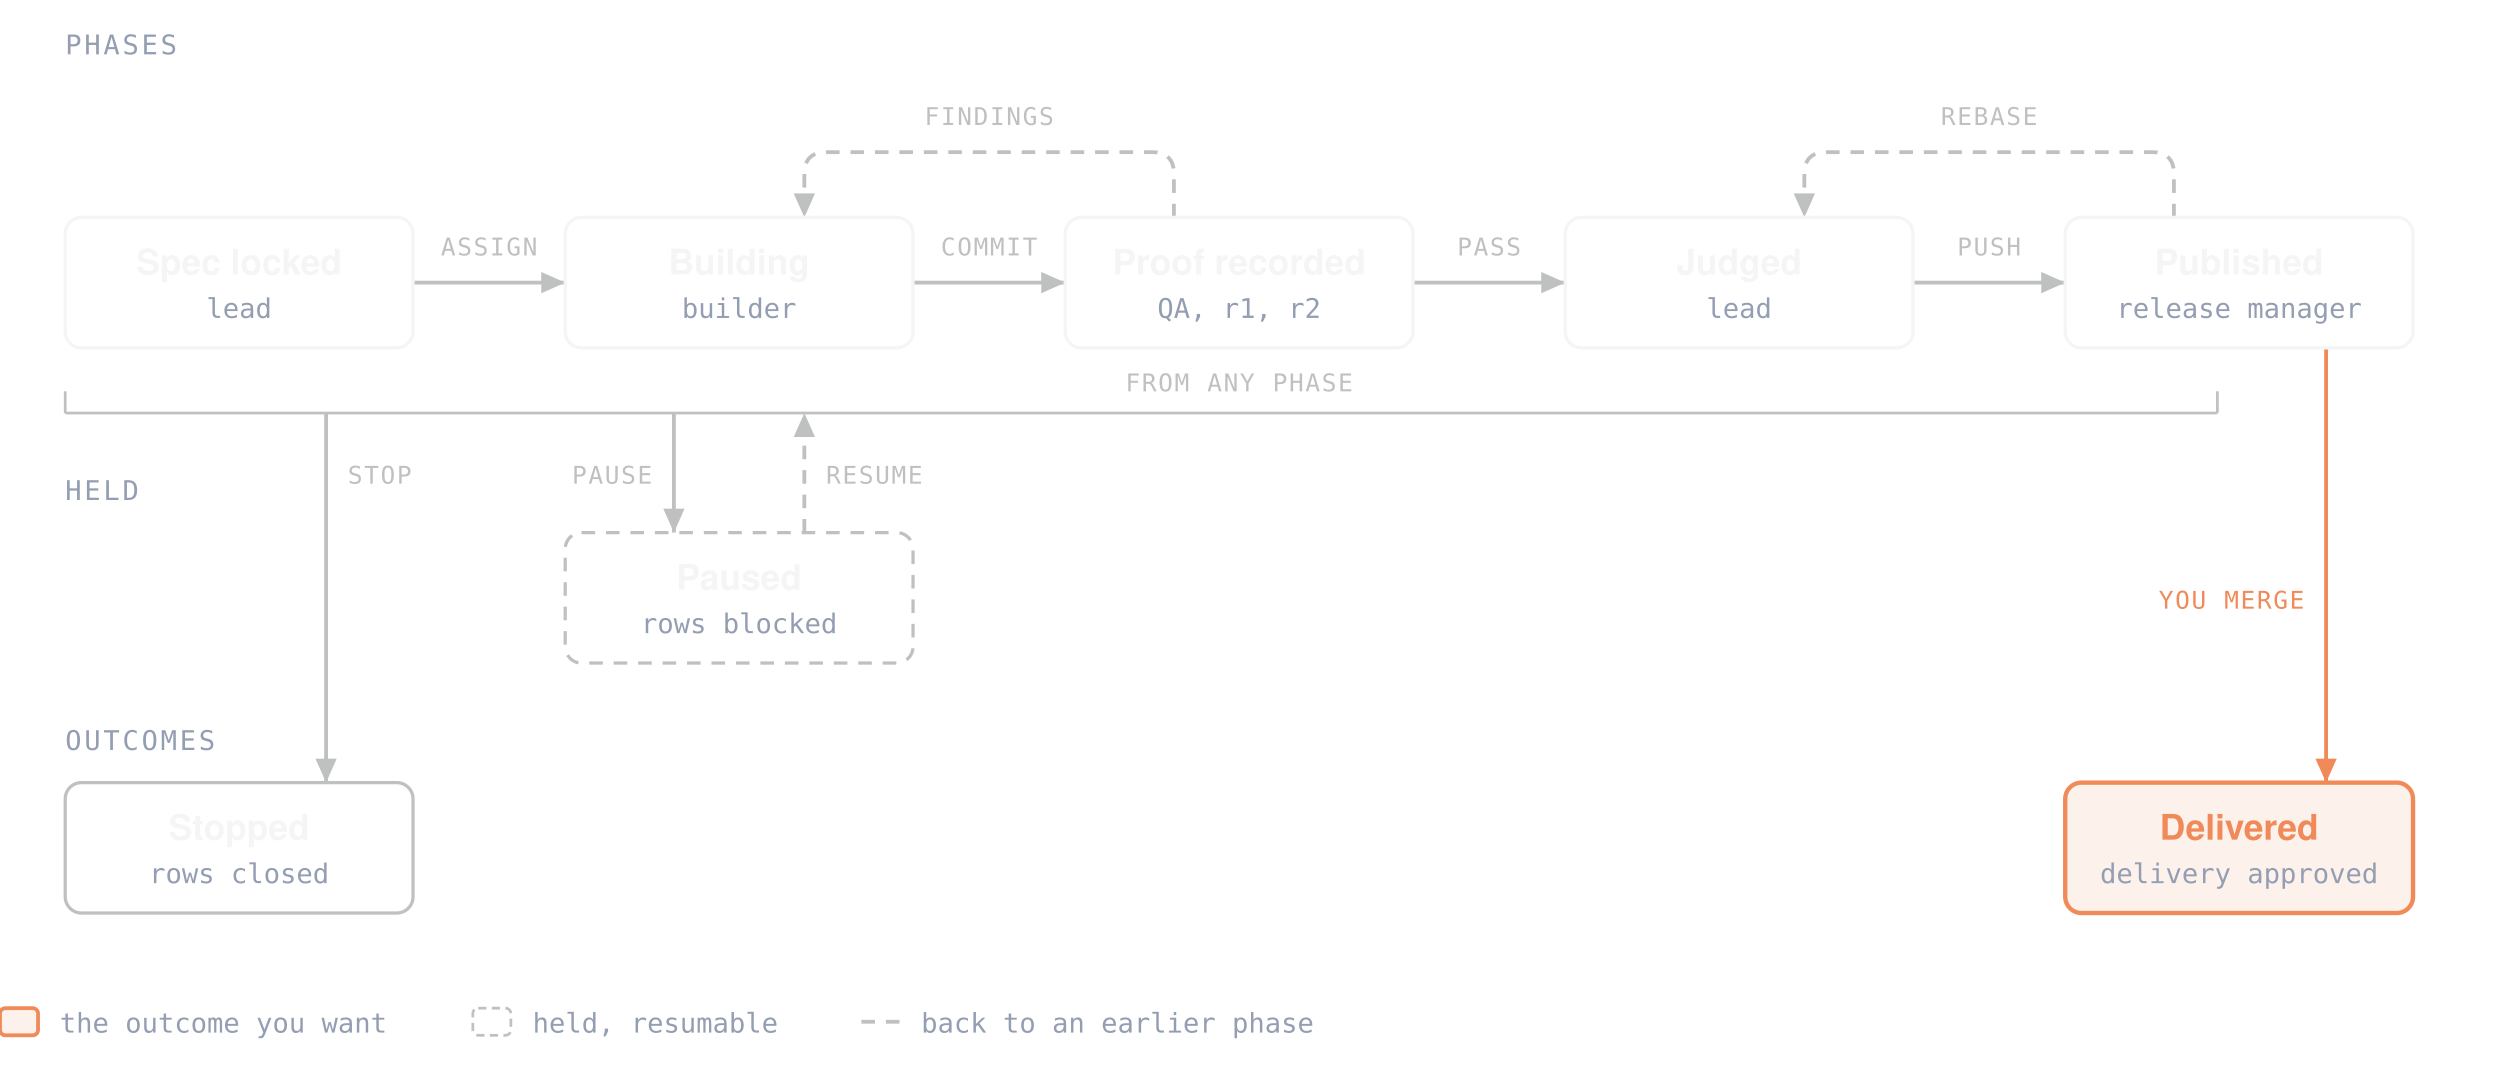
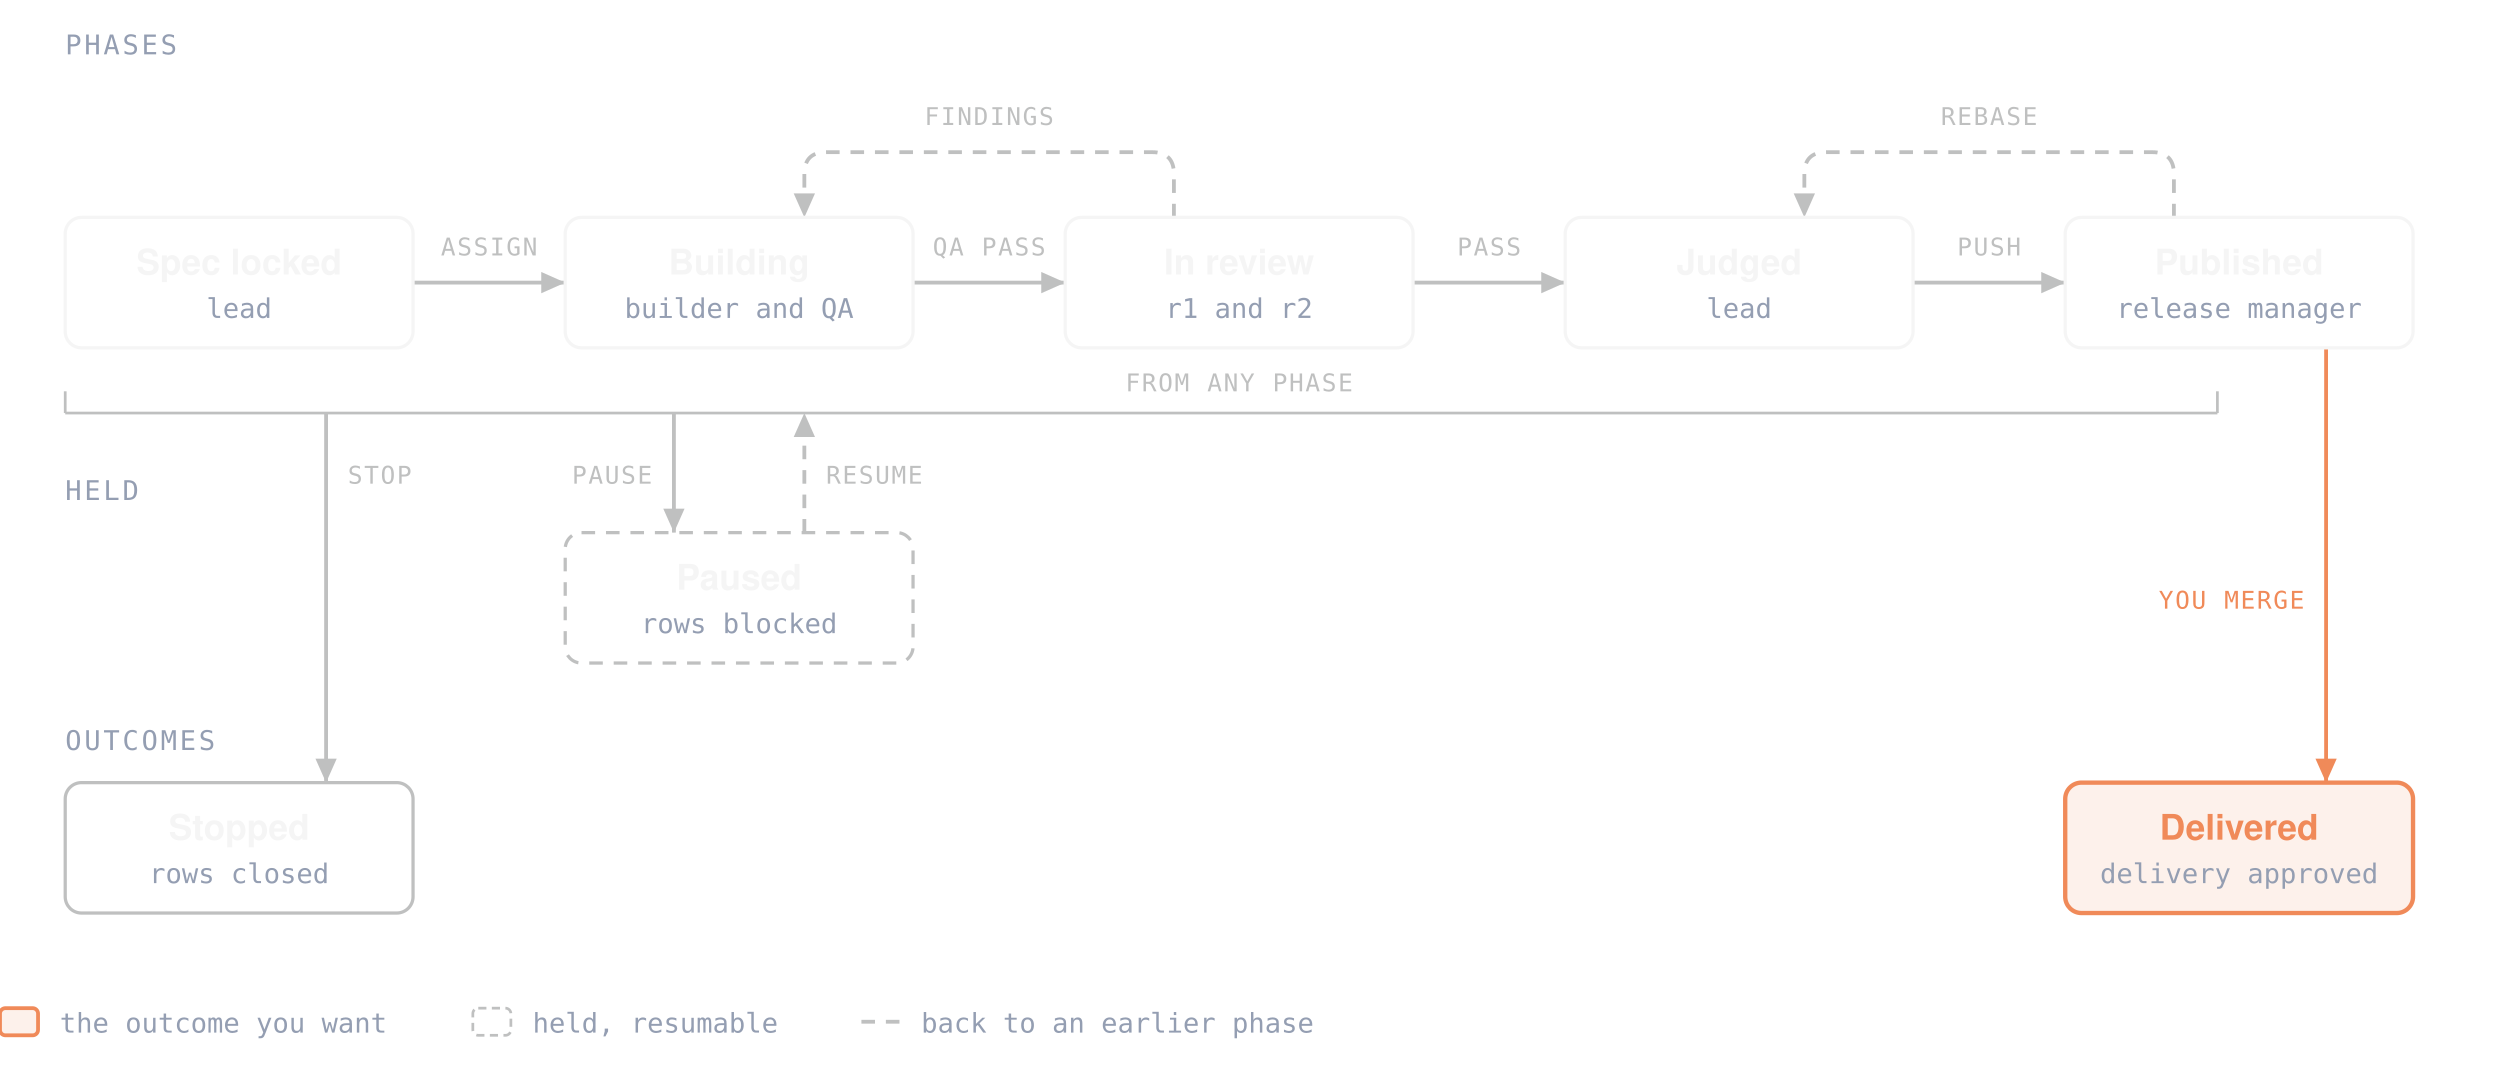
<svg xmlns="http://www.w3.org/2000/svg" viewBox="0 0 920 400" width="920" height="400" role="img" aria-labelledby="slice-lifecycle-dark-title slice-lifecycle-dark-desc">
  <defs>
    <marker id="slice-lifecycle-dark-arrow-muted" viewBox="0 0 10 10" refX="9" refY="5" markerWidth="7" markerHeight="7" orient="auto-start-reverse">
      <path d="M0,1 L9,5 L0,9 z" fill="#bfc0c0" />
    </marker>
    <marker id="slice-lifecycle-dark-arrow-accent" viewBox="0 0 10 10" refX="9" refY="5" markerWidth="7" markerHeight="7" orient="auto-start-reverse">
      <path d="M0,1 L9,5 L0,9 z" fill="#f08a59" />
    </marker>
  </defs>
  <path d="M152,104 L208,104" fill="none" stroke="#bfc0c0" stroke-width="1.4" marker-end="url(#slice-lifecycle-dark-arrow-muted)" />
  <path d="M336,104 L392,104" fill="none" stroke="#bfc0c0" stroke-width="1.4" marker-end="url(#slice-lifecycle-dark-arrow-muted)" />
  <path d="M520,104 L576,104" fill="none" stroke="#bfc0c0" stroke-width="1.4" marker-end="url(#slice-lifecycle-dark-arrow-muted)" />
  <path d="M704,104 L760,104" fill="none" stroke="#bfc0c0" stroke-width="1.4" marker-end="url(#slice-lifecycle-dark-arrow-muted)" />
  <path d="M432,80 L432,64 Q432,56 424,56 L304,56 Q296,56 296,64 L296,80" fill="none" stroke="#bfc0c0" stroke-width="1.4" stroke-dasharray="5,4" marker-end="url(#slice-lifecycle-dark-arrow-muted)" />
  <path d="M800,80 L800,64 Q800,56 792,56 L672,56 Q664,56 664,64 L664,80" fill="none" stroke="#bfc0c0" stroke-width="1.4" stroke-dasharray="5,4" marker-end="url(#slice-lifecycle-dark-arrow-muted)" />
  <line x1="24" y1="152" x2="816" y2="152" stroke="#bfc0c0" stroke-width="1" />
  <line x1="24" y1="144" x2="24" y2="152" stroke="#bfc0c0" stroke-width="1" />
  <line x1="816" y1="144" x2="816" y2="152" stroke="#bfc0c0" stroke-width="1" />
  <path d="M248,152 L248,196" fill="none" stroke="#bfc0c0" stroke-width="1.4" marker-end="url(#slice-lifecycle-dark-arrow-muted)" />
  <path d="M296,196 L296,152" fill="none" stroke="#bfc0c0" stroke-width="1.4" stroke-dasharray="5,4" marker-end="url(#slice-lifecycle-dark-arrow-muted)" />
  <path d="M120,152 L120,288" fill="none" stroke="#bfc0c0" stroke-width="1.4" marker-end="url(#slice-lifecycle-dark-arrow-muted)" />
  <path d="M856,128 L856,288" fill="none" stroke="#f08a59" stroke-width="1.4" marker-end="url(#slice-lifecycle-dark-arrow-accent)" />
  <text x="24" y="20" font-family="'Geist Mono', ui-monospace, SFMono-Regular, Menlo, Consolas, monospace" font-size="10" font-weight="400" fill="#949eb2" text-anchor="start" letter-spacing="1">PHASES</text>
  <rect x="24" y="80" width="128" height="48" rx="6" fill="rgba(255,255,255,0.05)" stroke="#f5f5f5" stroke-width="1.2" />
  <text x="88" y="101" font-family="Geist, system-ui, -apple-system, 'Segoe UI', Helvetica, Arial, sans-serif" font-size="13" font-weight="600" fill="#f5f5f5" text-anchor="middle">Spec locked</text>
  <text x="88" y="117" font-family="'Geist Mono', ui-monospace, SFMono-Regular, Menlo, Consolas, monospace" font-size="10" font-weight="400" fill="#949eb2" text-anchor="middle">lead</text>
  <rect x="208" y="80" width="128" height="48" rx="6" fill="rgba(255,255,255,0.05)" stroke="#f5f5f5" stroke-width="1.2" />
  <text x="272" y="101" font-family="Geist, system-ui, -apple-system, 'Segoe UI', Helvetica, Arial, sans-serif" font-size="13" font-weight="600" fill="#f5f5f5" text-anchor="middle">Building</text>
-   <text x="272" y="117" font-family="'Geist Mono', ui-monospace, SFMono-Regular, Menlo, Consolas, monospace" font-size="10" font-weight="400" fill="#949eb2" text-anchor="middle">builder</text>
+   <text x="272" y="117" font-family="'Geist Mono', ui-monospace, SFMono-Regular, Menlo, Consolas, monospace" font-size="10" font-weight="400" fill="#949eb2" text-anchor="middle">builder and QA</text>
  <rect x="392" y="80" width="128" height="48" rx="6" fill="rgba(255,255,255,0.05)" stroke="#f5f5f5" stroke-width="1.2" />
-   <text x="456" y="101" font-family="Geist, system-ui, -apple-system, 'Segoe UI', Helvetica, Arial, sans-serif" font-size="13" font-weight="600" fill="#f5f5f5" text-anchor="middle">Proof recorded</text>
-   <text x="456" y="117" font-family="'Geist Mono', ui-monospace, SFMono-Regular, Menlo, Consolas, monospace" font-size="10" font-weight="400" fill="#949eb2" text-anchor="middle">QA, r1, r2</text>
+   <text x="456" y="101" font-family="Geist, system-ui, -apple-system, 'Segoe UI', Helvetica, Arial, sans-serif" font-size="13" font-weight="600" fill="#f5f5f5" text-anchor="middle">In review</text>
+   <text x="456" y="117" font-family="'Geist Mono', ui-monospace, SFMono-Regular, Menlo, Consolas, monospace" font-size="10" font-weight="400" fill="#949eb2" text-anchor="middle">r1 and r2</text>
  <rect x="576" y="80" width="128" height="48" rx="6" fill="rgba(255,255,255,0.05)" stroke="#f5f5f5" stroke-width="1.2" />
  <text x="640" y="101" font-family="Geist, system-ui, -apple-system, 'Segoe UI', Helvetica, Arial, sans-serif" font-size="13" font-weight="600" fill="#f5f5f5" text-anchor="middle">Judged</text>
  <text x="640" y="117" font-family="'Geist Mono', ui-monospace, SFMono-Regular, Menlo, Consolas, monospace" font-size="10" font-weight="400" fill="#949eb2" text-anchor="middle">lead</text>
  <rect x="760" y="80" width="128" height="48" rx="6" fill="rgba(255,255,255,0.05)" stroke="#f5f5f5" stroke-width="1.2" />
  <text x="824" y="101" font-family="Geist, system-ui, -apple-system, 'Segoe UI', Helvetica, Arial, sans-serif" font-size="13" font-weight="600" fill="#f5f5f5" text-anchor="middle">Published</text>
  <text x="824" y="117" font-family="'Geist Mono', ui-monospace, SFMono-Regular, Menlo, Consolas, monospace" font-size="10" font-weight="400" fill="#949eb2" text-anchor="middle">release manager</text>
  <text x="180" y="94" font-family="'Geist Mono', ui-monospace, SFMono-Regular, Menlo, Consolas, monospace" font-size="9" font-weight="400" fill="#bfc0c0" text-anchor="middle" letter-spacing="0.6">ASSIGN</text>
-   <text x="364" y="94" font-family="'Geist Mono', ui-monospace, SFMono-Regular, Menlo, Consolas, monospace" font-size="9" font-weight="400" fill="#bfc0c0" text-anchor="middle" letter-spacing="0.6">COMMIT</text>
+   <text x="364" y="94" font-family="'Geist Mono', ui-monospace, SFMono-Regular, Menlo, Consolas, monospace" font-size="9" font-weight="400" fill="#bfc0c0" text-anchor="middle" letter-spacing="0.6">QA PASS</text>
  <text x="548" y="94" font-family="'Geist Mono', ui-monospace, SFMono-Regular, Menlo, Consolas, monospace" font-size="9" font-weight="400" fill="#bfc0c0" text-anchor="middle" letter-spacing="0.6">PASS</text>
  <text x="732" y="94" font-family="'Geist Mono', ui-monospace, SFMono-Regular, Menlo, Consolas, monospace" font-size="9" font-weight="400" fill="#bfc0c0" text-anchor="middle" letter-spacing="0.6">PUSH</text>
  <text x="364" y="46" font-family="'Geist Mono', ui-monospace, SFMono-Regular, Menlo, Consolas, monospace" font-size="9" font-weight="400" fill="#bfc0c0" text-anchor="middle" letter-spacing="0.6">FINDINGS</text>
  <text x="732" y="46" font-family="'Geist Mono', ui-monospace, SFMono-Regular, Menlo, Consolas, monospace" font-size="9" font-weight="400" fill="#bfc0c0" text-anchor="middle" letter-spacing="0.6">REBASE</text>
  <text x="456" y="144" font-family="'Geist Mono', ui-monospace, SFMono-Regular, Menlo, Consolas, monospace" font-size="9" font-weight="400" fill="#bfc0c0" text-anchor="middle" letter-spacing="0.6">FROM ANY PHASE</text>
  <text x="24" y="184" font-family="'Geist Mono', ui-monospace, SFMono-Regular, Menlo, Consolas, monospace" font-size="10" font-weight="400" fill="#949eb2" text-anchor="start" letter-spacing="1">HELD</text>
  <rect x="208" y="196" width="128" height="48" rx="6" fill="rgba(255,255,255,0.05)" stroke="#bfc0c0" stroke-width="1.2" stroke-dasharray="5,4" />
  <text x="272" y="217" font-family="Geist, system-ui, -apple-system, 'Segoe UI', Helvetica, Arial, sans-serif" font-size="13" font-weight="600" fill="#f5f5f5" text-anchor="middle">Paused</text>
  <text x="272" y="233" font-family="'Geist Mono', ui-monospace, SFMono-Regular, Menlo, Consolas, monospace" font-size="10" font-weight="400" fill="#949eb2" text-anchor="middle">rows blocked</text>
  <text x="240" y="178" font-family="'Geist Mono', ui-monospace, SFMono-Regular, Menlo, Consolas, monospace" font-size="9" font-weight="400" fill="#bfc0c0" text-anchor="end" letter-spacing="0.6">PAUSE</text>
  <text x="304" y="178" font-family="'Geist Mono', ui-monospace, SFMono-Regular, Menlo, Consolas, monospace" font-size="9" font-weight="400" fill="#bfc0c0" text-anchor="start" letter-spacing="0.6">RESUME</text>
  <text x="24" y="276" font-family="'Geist Mono', ui-monospace, SFMono-Regular, Menlo, Consolas, monospace" font-size="10" font-weight="400" fill="#949eb2" text-anchor="start" letter-spacing="1">OUTCOMES</text>
  <rect x="24" y="288" width="128" height="48" rx="6" fill="rgba(255,255,255,0.05)" stroke="#bfc0c0" stroke-width="1.2" />
  <text x="88" y="309" font-family="Geist, system-ui, -apple-system, 'Segoe UI', Helvetica, Arial, sans-serif" font-size="13" font-weight="600" fill="#f5f5f5" text-anchor="middle">Stopped</text>
  <text x="88" y="325" font-family="'Geist Mono', ui-monospace, SFMono-Regular, Menlo, Consolas, monospace" font-size="10" font-weight="400" fill="#949eb2" text-anchor="middle">rows closed</text>
  <text x="128" y="178" font-family="'Geist Mono', ui-monospace, SFMono-Regular, Menlo, Consolas, monospace" font-size="9" font-weight="400" fill="#bfc0c0" text-anchor="start" letter-spacing="0.6">STOP</text>
  <rect x="760" y="288" width="128" height="48" rx="6" fill="rgba(240,138,89,0.12)" stroke="#f08a59" stroke-width="1.6" />
  <text x="824" y="309" font-family="Geist, system-ui, -apple-system, 'Segoe UI', Helvetica, Arial, sans-serif" font-size="13" font-weight="600" fill="#f08a59" text-anchor="middle">Delivered</text>
  <text x="824" y="325" font-family="'Geist Mono', ui-monospace, SFMono-Regular, Menlo, Consolas, monospace" font-size="10" font-weight="400" fill="#949eb2" text-anchor="middle">delivery approved</text>
  <text x="848" y="224" font-family="'Geist Mono', ui-monospace, SFMono-Regular, Menlo, Consolas, monospace" font-size="9" font-weight="400" fill="#f08a59" text-anchor="end" letter-spacing="0.6">YOU MERGE</text>
  <rect x="0" y="371" width="14" height="10" rx="2" fill="rgba(240,138,89,0.12)" stroke="#f08a59" stroke-width="1.4" />
  <text x="22" y="380" font-family="'Geist Mono', ui-monospace, SFMono-Regular, Menlo, Consolas, monospace" font-size="10" fill="#949eb2">the outcome you want</text>
  <rect x="174.0" y="371" width="14" height="10" rx="2" fill="none" stroke="#bfc0c0" stroke-dasharray="3,2" />
  <text x="196.0" y="380" font-family="'Geist Mono', ui-monospace, SFMono-Regular, Menlo, Consolas, monospace" font-size="10" fill="#949eb2">held, resumable</text>
  <line x1="317.0" y1="376" x2="333.0" y2="376" stroke="#bfc0c0" stroke-width="1.4" stroke-dasharray="5,4" />
  <text x="339.0" y="380" font-family="'Geist Mono', ui-monospace, SFMono-Regular, Menlo, Consolas, monospace" font-size="10" fill="#949eb2">back to an earlier phase</text>
</svg>
